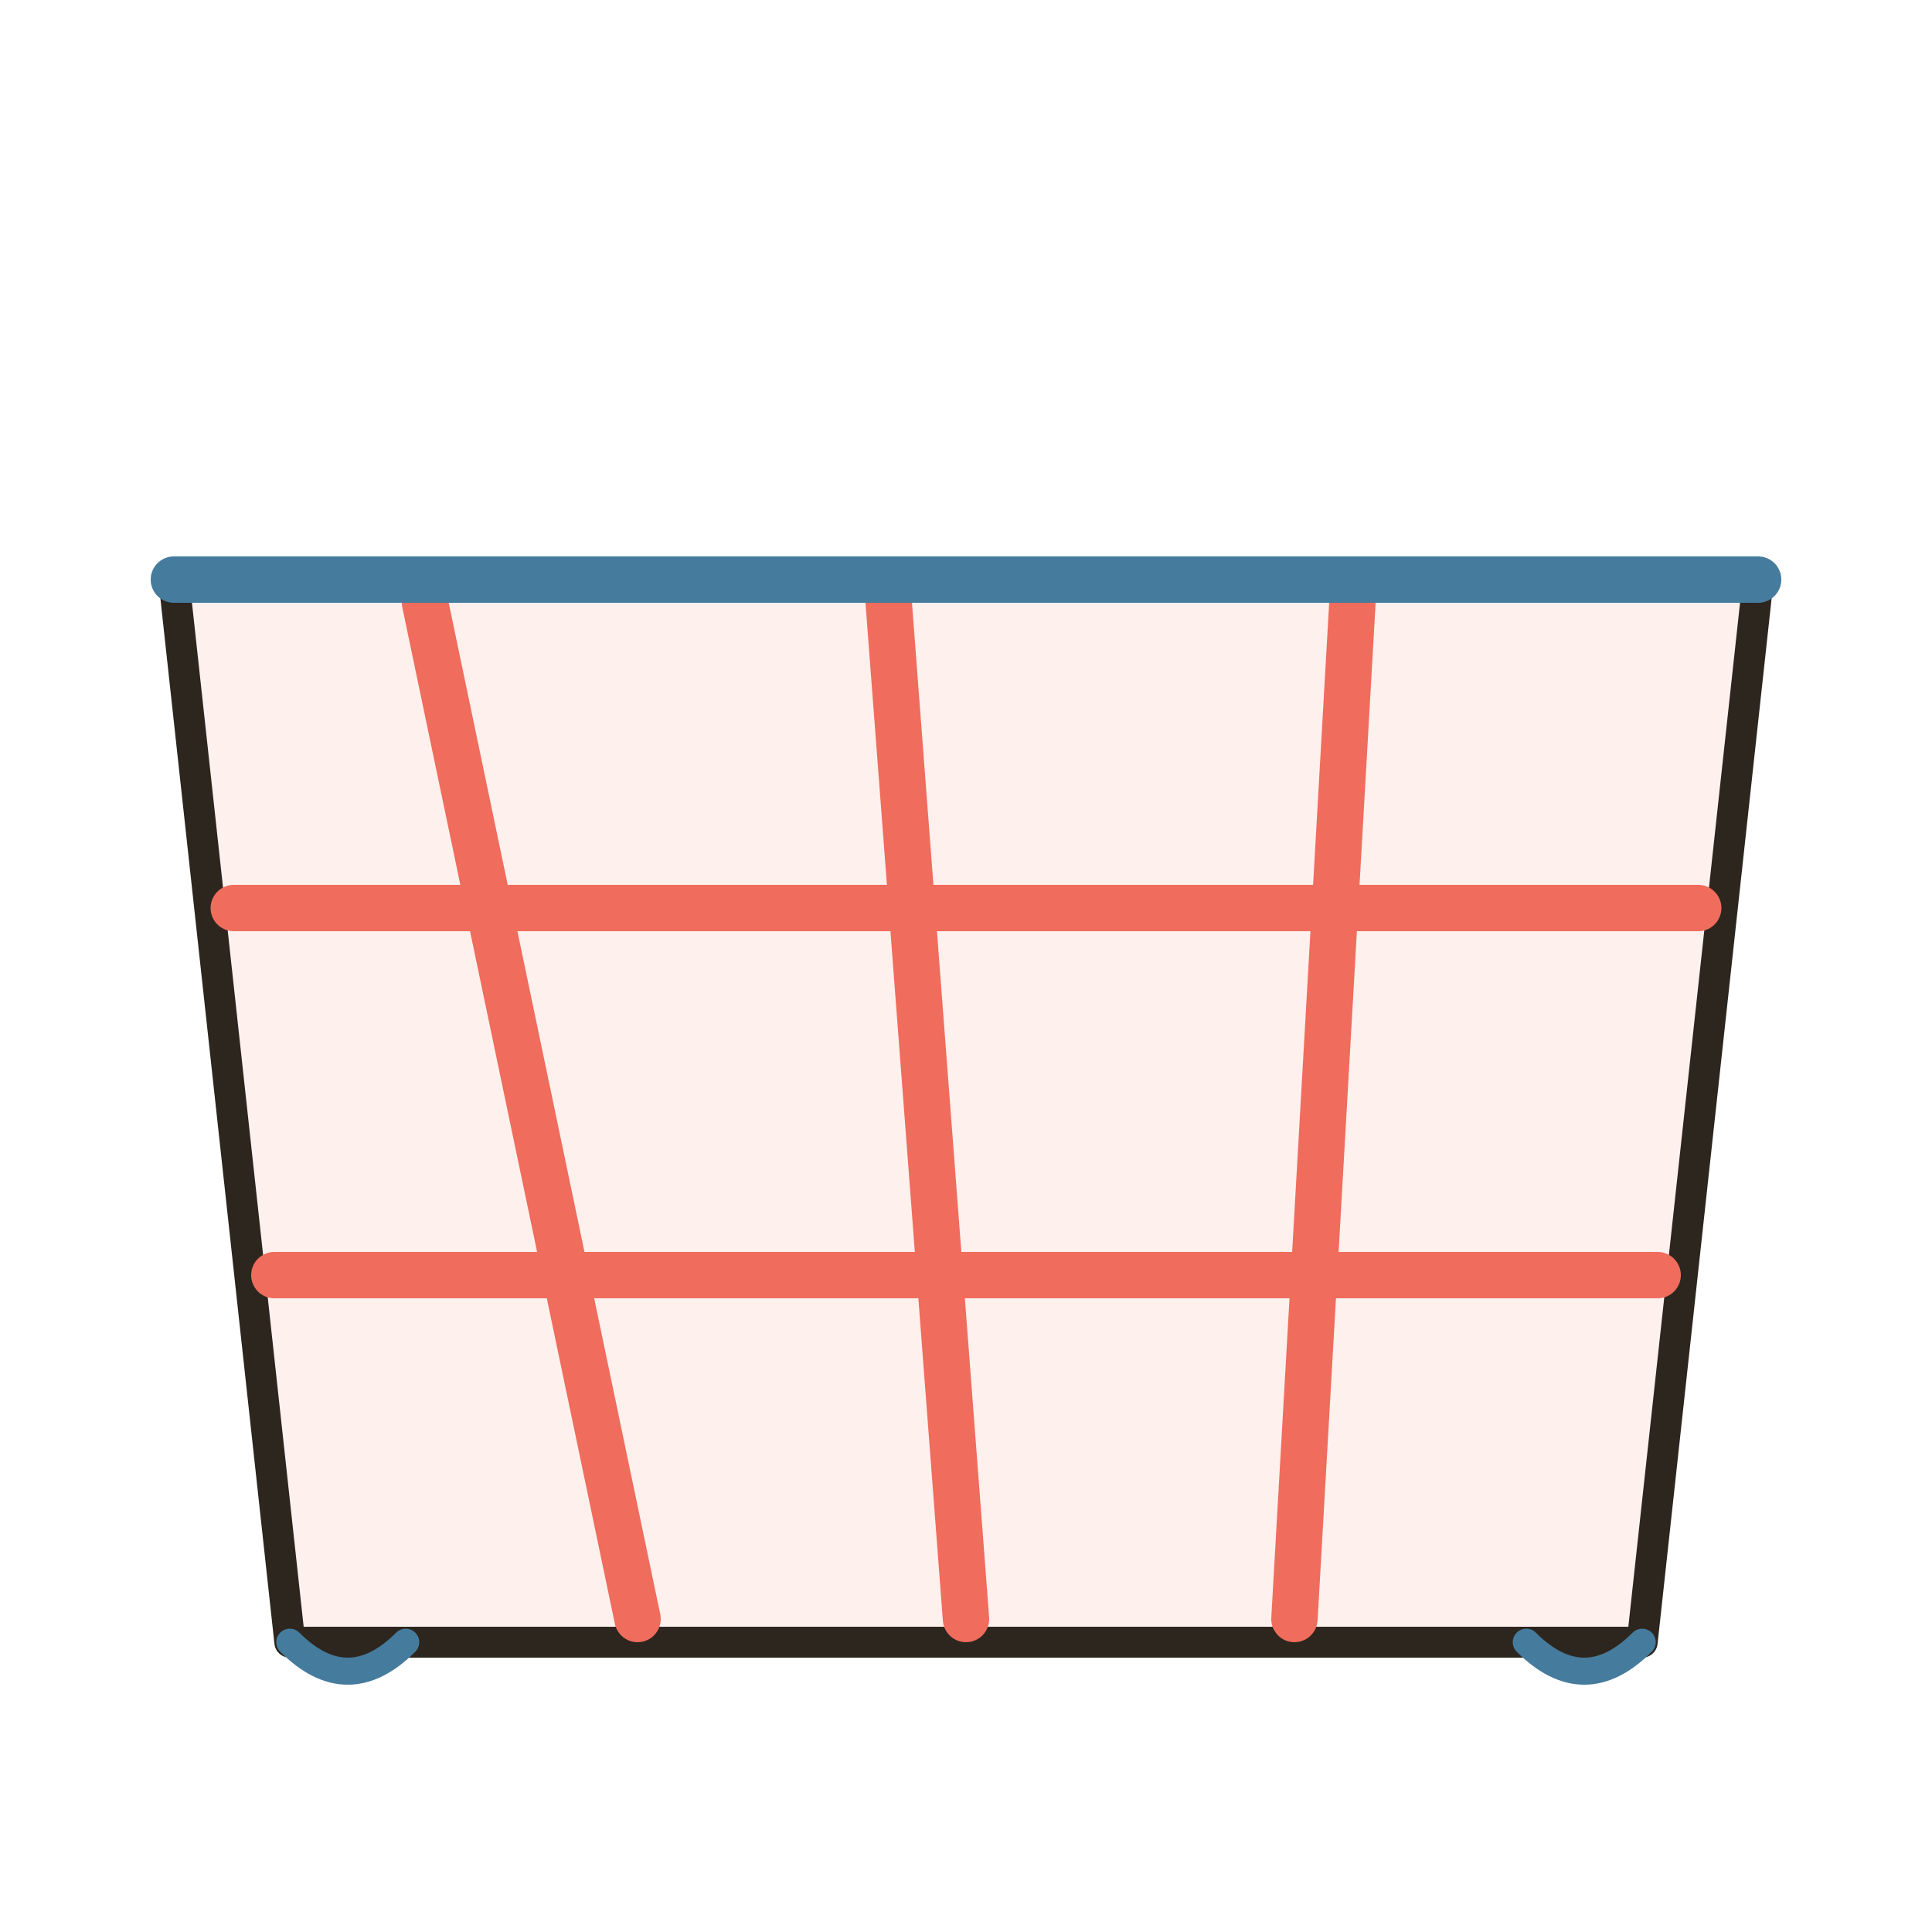
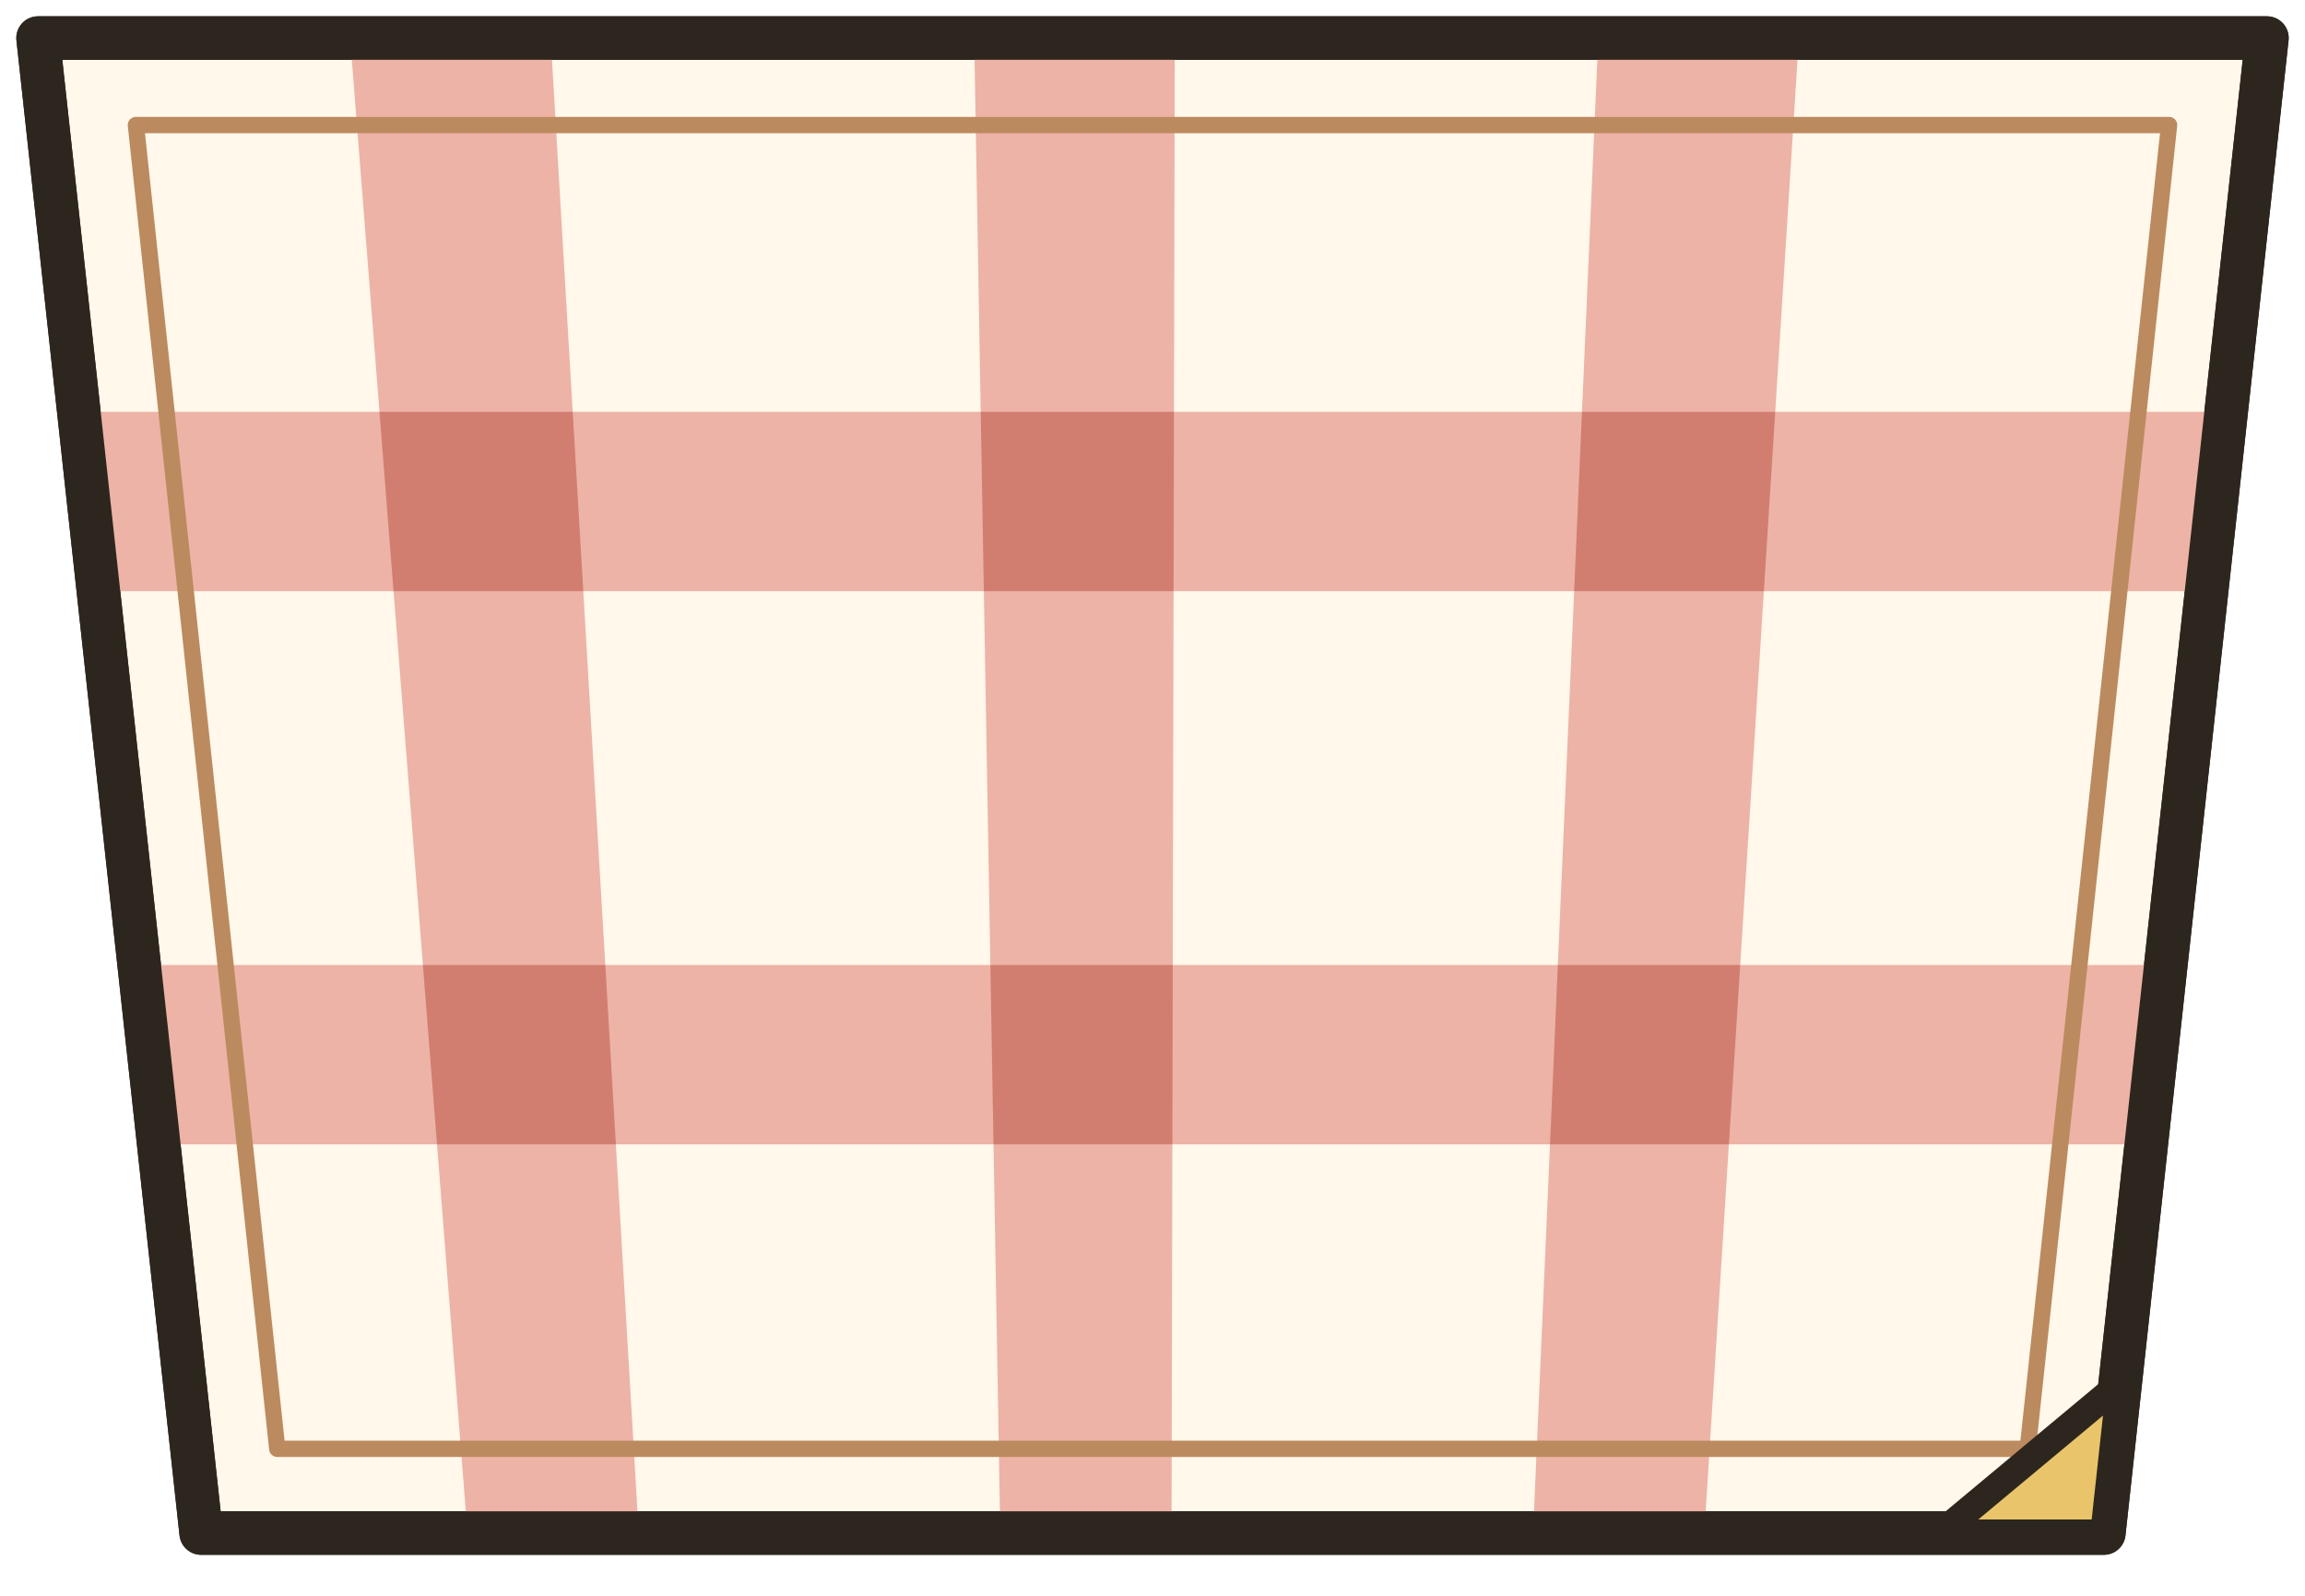
- <svg xmlns="http://www.w3.org/2000/svg" viewBox="0 0 1000 1000" data-asset-id="prop_picnic_blanket">
+ <svg xmlns="http://www.w3.org/2000/svg" viewBox="76 286 848 587" data-asset-id="prop_picnic_blanket">
  <g id="prop" stroke="#2d261e" stroke-width="16" stroke-linecap="round" stroke-linejoin="round">
-     <path d="M90 300 L910 300 L850 850 L150 850 Z" fill="#fdf0ed" />
-     <path d="M220 312 L330 838 M460 312 L500 838 M700 312 L670 838 M121 470 L879 470 M142 660 L858 660" fill="none" stroke="#f06c5c" stroke-width="24" />
-     <path d="M90 300 L910 300" fill="none" stroke="#457b9d" stroke-width="24" />
-     <path d="M150 850 Q180 880 210 850 M790 850 Q820 880 850 850" fill="none" stroke="#457b9d" stroke-width="14" />
+     <path d="M90 300 H910 L850 850 H150 Z" fill="#fff8eb" />
+     <g fill="#edb3a6" stroke="none">
+       <polygon points="204.80,300.00 278.60,300.00 311.00,850.00 248.00,850.00" />
+       <polygon points="434.40,300.00 508.20,300.00 507.00,850.00 444.00,850.00" />
+       <polygon points="664.00,300.00 737.80,300.00 703.00,850.00 640.00,850.00" />
+       <polygon points="105.00,437.50 895.00,437.50 887.80,503.50 112.20,503.50" />
+       <polygon points="127.20,641.00 872.80,641.00 865.60,707.00 134.40,707.00" />
+     </g>
+     <g fill="#d17e70" stroke="none">
+       <polygon points="215.60,437.50 286.70,437.50 290.59,503.50 220.78,503.50" />
+       <polygon points="231.58,641.00 298.69,641.00 302.58,707.00 236.77,707.00" />
+       <polygon points="436.80,437.50 507.90,437.50 507.76,503.50 437.95,503.50" />
+       <polygon points="440.35,641.00 507.46,641.00 507.31,707.00 441.50,707.00" />
+       <polygon points="658.00,437.50 729.10,437.50 724.92,503.50 655.12,503.50" />
+       <polygon points="649.12,641.00 716.22,641.00 712.05,707.00 646.24,707.00" />
+     </g>
+     <path d="M90 300 H910 L850 850 H150 Z" fill="none" />
+     <path d="M126 332 H874 L822 819 H178 Z" fill="none" stroke="#bc8a5f" stroke-width="6" />
+     <path d="M790 850 L856 795 L850 850 Z" fill="#e9c46a" stroke-width="10" />
  </g>
</svg>
